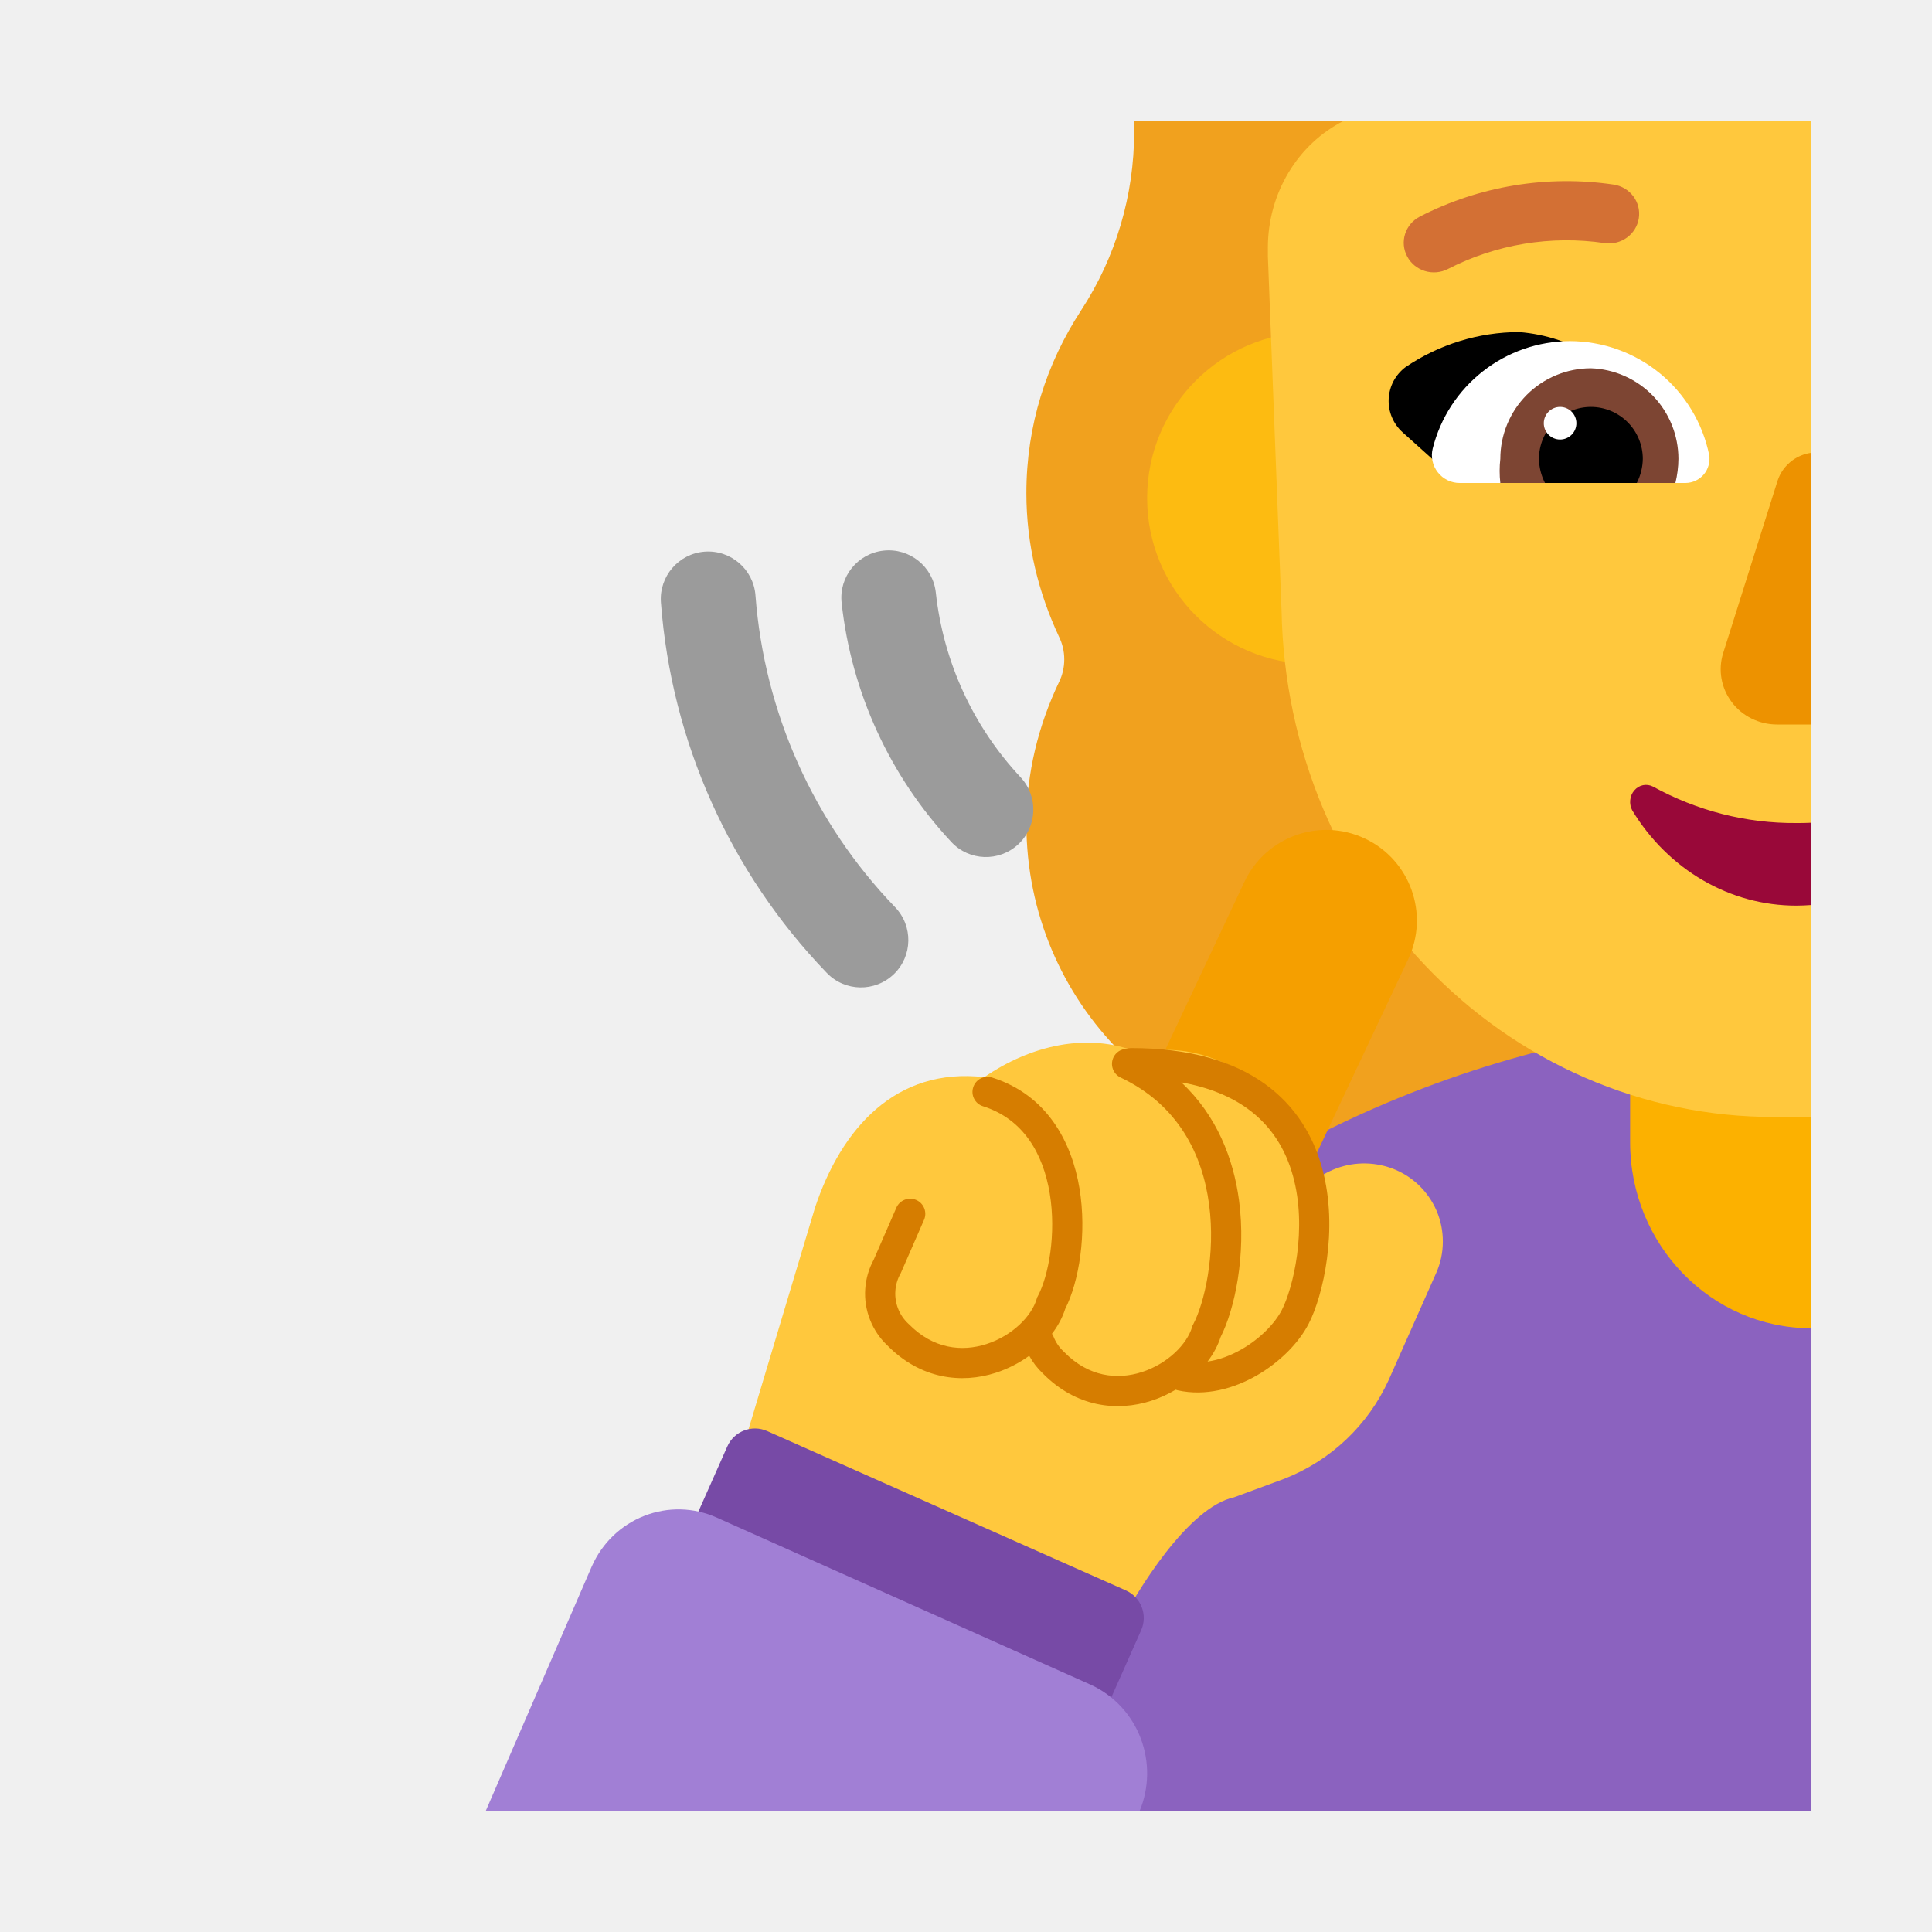
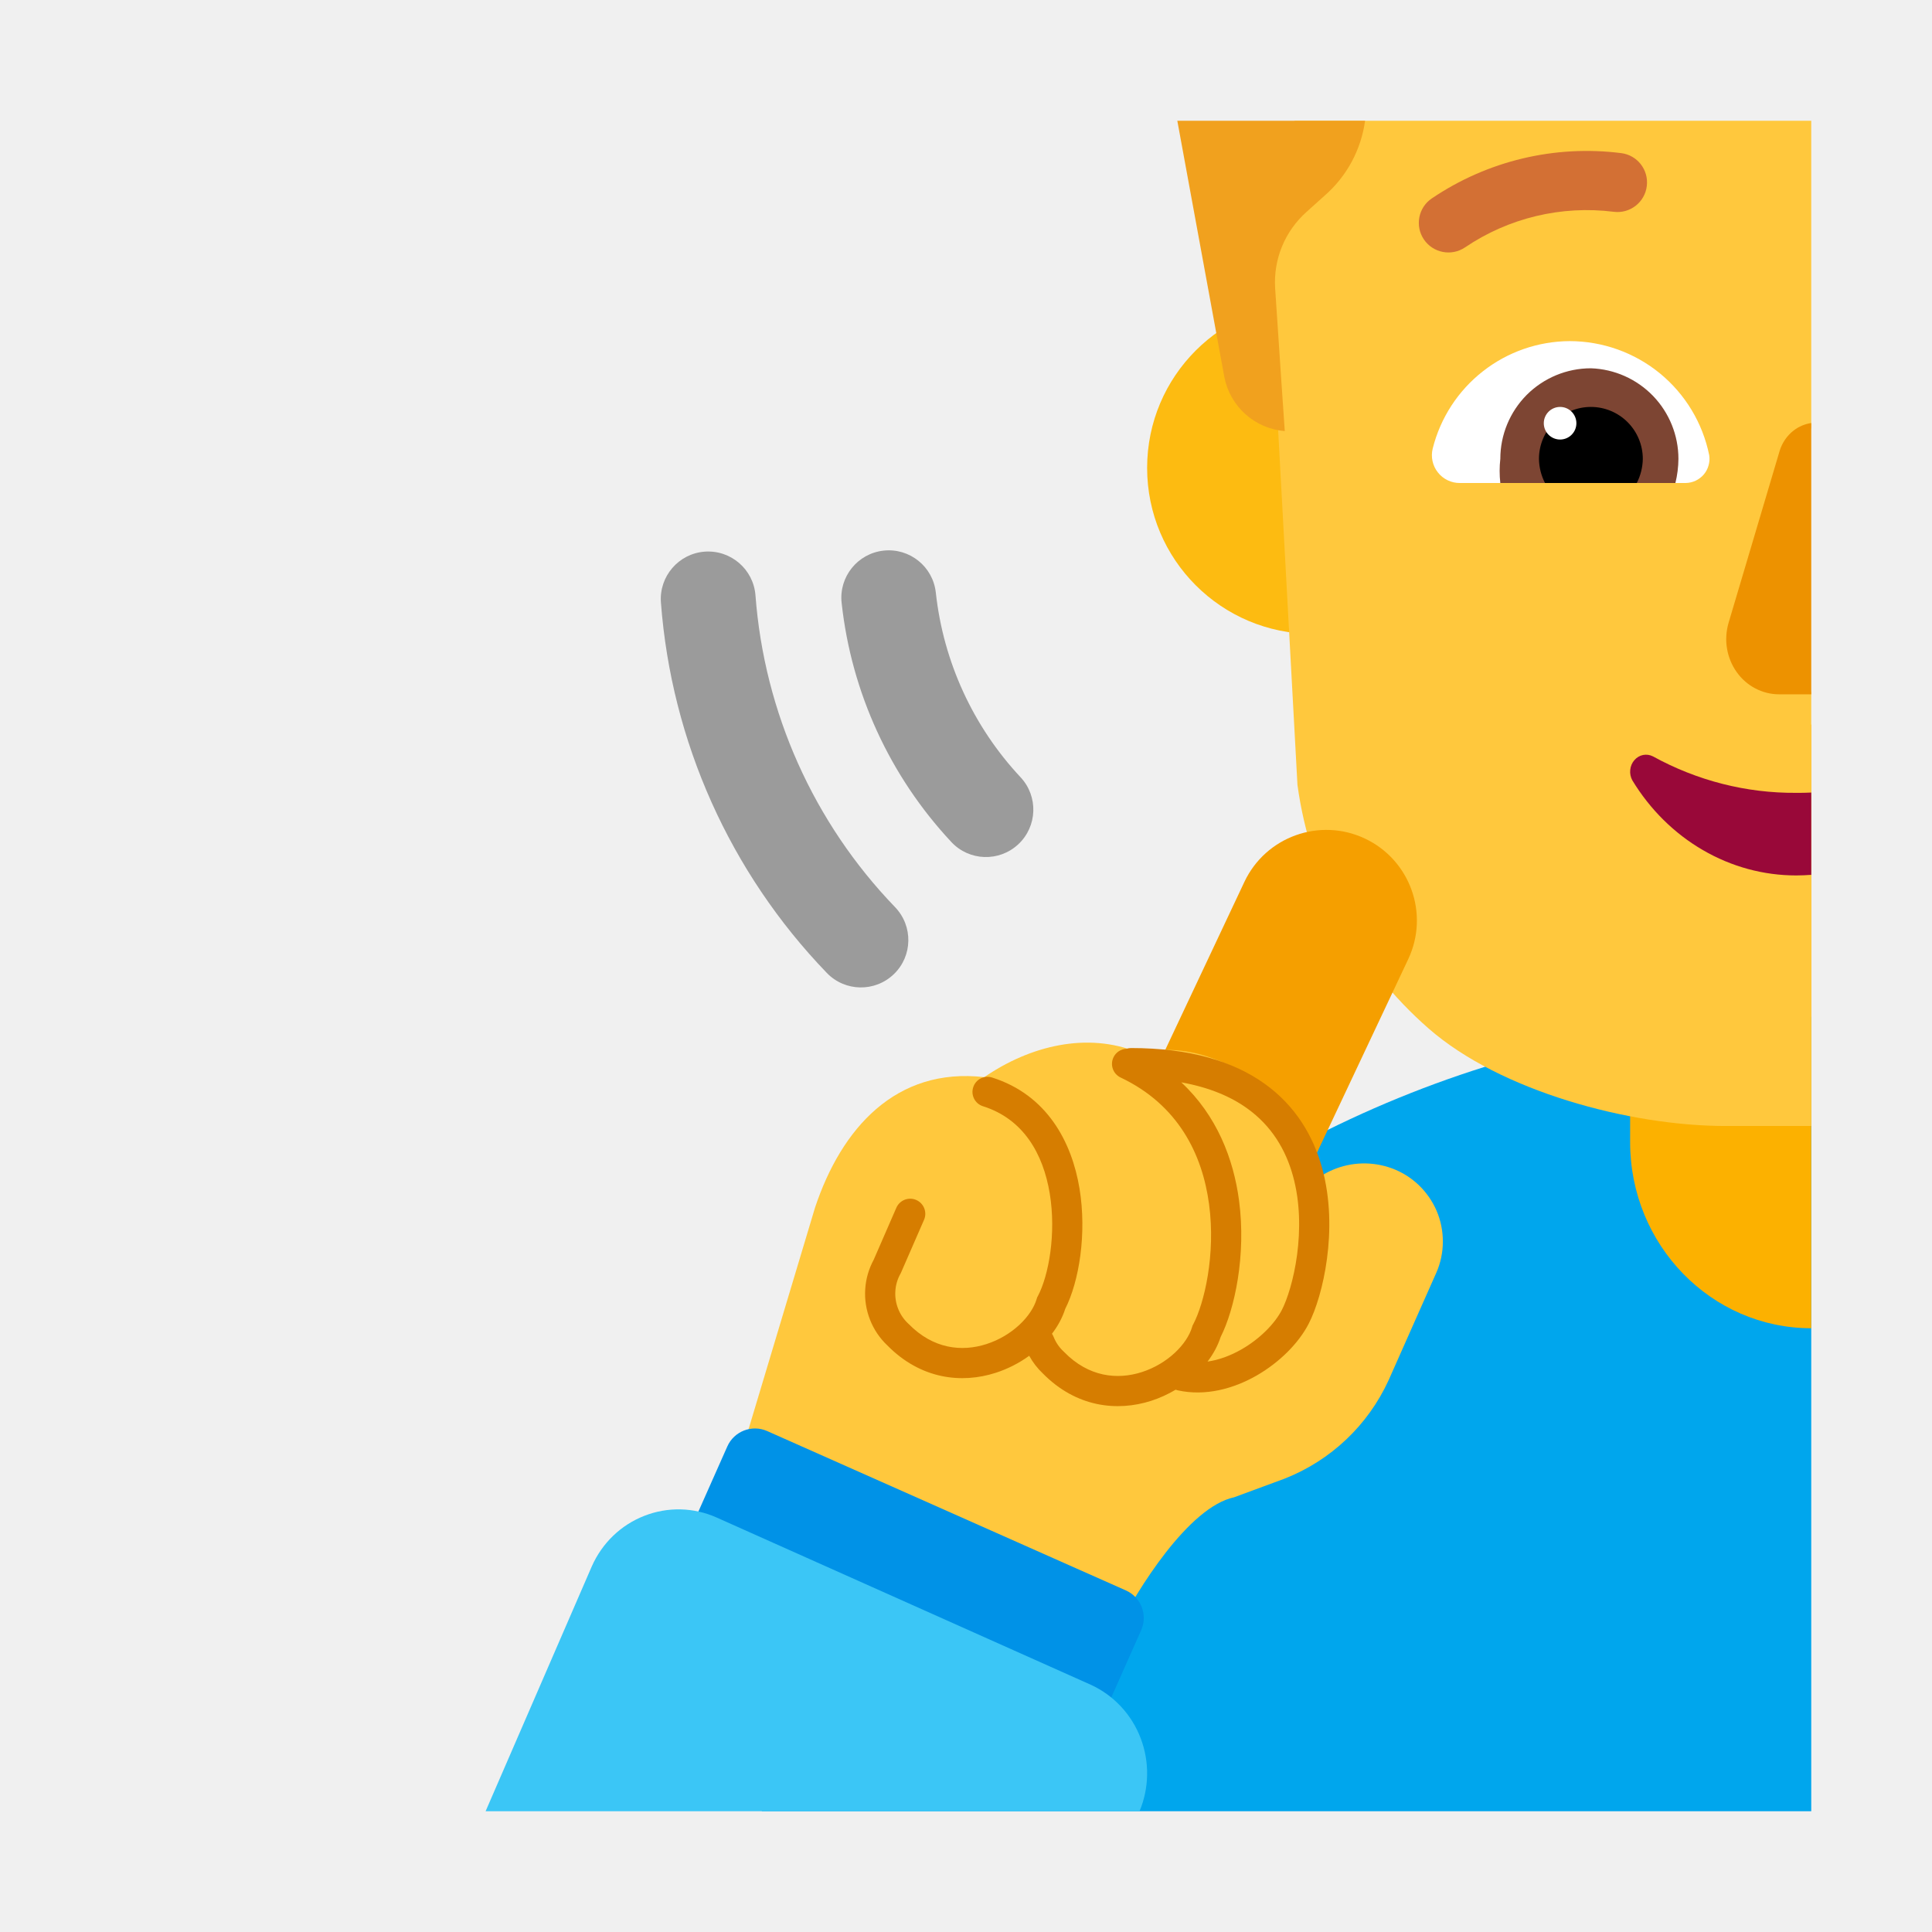
<svg xmlns="http://www.w3.org/2000/svg" viewBox="0 0 32 32" fill="none">
-   <path d="M18.788 2H30V19H22.357C19.392 19 17 16.608 17 13.643C17 12.8 17.202 12.009 17.539 11.301C17.657 11.065 17.657 10.779 17.539 10.543C17.202 9.819 17 9.027 17 8.168C17 7.042 17.335 6.016 17.906 5.142L17.91 5.135C18.482 4.259 18.785 3.232 18.785 2.187V2.17C18.785 2.113 18.786 2.057 18.788 2Z" fill="#F1A11E" />
-   <path d="M30 16.84L30 30H12.617C13.464 26.999 15.082 24.241 17.344 22.019C20.722 18.701 25.266 16.842 30 16.84Z" fill="#8B62BF" />
+   <path d="M30 16.84L30 30H12.617C13.464 26.999 15.082 24.241 17.344 22.019C20.722 18.701 25.266 16.842 30 16.84Z" fill="#00A6ED" />
+   <path d="M21.75 10.5C23.269 10.5 24.5 9.269 24.5 7.75C24.5 6.231 23.269 5 21.75 5C20.231 5 19 6.231 19 7.75C19 9.269 20.231 10.5 21.75 10.5Z" fill="#FDBB11" />
  <path d="M30 12C28.343 12 27 13.38 27 15.081V18.919C27 20.62 28.343 22 30 22V12Z" fill="#FCB100" />
-   <path d="M21.75 11C23.269 11 24.5 9.769 24.5 8.25C24.5 6.731 23.269 5.5 21.75 5.5C20.231 5.5 19 6.731 19 8.25C19 9.769 20.231 11 21.75 11Z" fill="#FDBB11" />
-   <path d="M22.259 2C21.882 2.19 21.563 2.488 21.341 2.86C21.118 3.232 21 3.662 21 4.101V4.242L21.227 10.124C21.248 11.251 21.482 12.362 21.915 13.394C22.347 14.426 22.97 15.358 23.747 16.136C24.524 16.915 25.44 17.524 26.442 17.929C27.445 18.334 28.513 18.527 29.587 18.497H30V14.967L29.323 14.354L30 13.654V11.977L29.357 10.195L30 7.529V2H22.259Z" fill="#FFC83D" />
+   <path d="M30 2H21.445C21 2.5 20.932 3.515 21 4L21.49 13C21.703 14.563 22.474 15.997 23.662 17.035C24.849 18.074 26.992 18.648 28.57 18.65H30V14.438L29.458 13.805L30 13.183V11.47L29.371 9.964L30 7.072V2Z" fill="#FFC83D" />
  <path d="M15.5 9.815C15.453 9.384 15.066 9.073 14.635 9.12C14.204 9.167 13.893 9.554 13.94 9.985C14.101 11.467 14.739 12.857 15.757 13.946C16.052 14.263 16.549 14.28 16.866 13.984C17.183 13.688 17.2 13.191 16.904 12.874C16.117 12.033 15.625 10.96 15.5 9.815Z" fill="#9B9B9B" />
  <path d="M12.513 9.861C12.48 9.429 12.103 9.105 11.671 9.137C11.239 9.17 10.915 9.547 10.947 9.979C11.12 12.282 12.092 14.452 13.695 16.115C13.996 16.427 14.492 16.436 14.805 16.135C15.117 15.835 15.126 15.338 14.825 15.025C13.476 13.626 12.659 11.799 12.513 9.861Z" fill="#9B9B9B" />
-   <path d="M27.321 6.87C27.1 6.483 26.788 6.155 26.411 5.916C26.035 5.678 25.605 5.535 25.161 5.5C24.49 5.502 23.836 5.704 23.281 6.08C23.198 6.142 23.13 6.221 23.081 6.313C23.033 6.404 23.006 6.505 23.001 6.608C22.996 6.711 23.014 6.814 23.054 6.91C23.094 7.005 23.154 7.091 23.231 7.16L24.021 7.87C25.141 7.48 26.191 7.21 27.321 6.87Z" fill="black" />
  <path d="M26 5.65C25.478 5.652 24.971 5.828 24.56 6.151C24.149 6.473 23.857 6.923 23.73 7.43C23.713 7.498 23.712 7.569 23.727 7.637C23.742 7.706 23.772 7.77 23.816 7.825C23.859 7.88 23.914 7.924 23.978 7.955C24.041 7.985 24.11 8.001 24.18 8H27.92C27.977 7.999 28.034 7.986 28.085 7.962C28.137 7.937 28.183 7.902 28.22 7.859C28.257 7.815 28.284 7.764 28.299 7.709C28.315 7.654 28.319 7.597 28.31 7.54C28.202 7.007 27.913 6.528 27.492 6.183C27.071 5.839 26.544 5.651 26 5.65V5.65Z" fill="white" />
  <path d="M26.35 6.1C25.952 6.1 25.571 6.258 25.289 6.539C25.008 6.821 24.85 7.202 24.85 7.6C24.835 7.733 24.835 7.867 24.85 8H27.75C27.782 7.869 27.799 7.735 27.8 7.6C27.8 7.211 27.649 6.837 27.379 6.557C27.108 6.277 26.739 6.113 26.35 6.1Z" fill="#7D4533" />
  <path d="M27.21 7.6C27.21 7.372 27.119 7.153 26.958 6.992C26.797 6.831 26.578 6.74 26.35 6.74C26.122 6.74 25.903 6.831 25.742 6.992C25.581 7.153 25.49 7.372 25.49 7.6C25.492 7.739 25.526 7.876 25.59 8H27.11C27.174 7.876 27.208 7.739 27.21 7.6V7.6Z" fill="black" />
  <path d="M25.84 7.28C25.989 7.28 26.11 7.159 26.11 7.01C26.11 6.861 25.989 6.74 25.84 6.74C25.691 6.74 25.57 6.861 25.57 7.01C25.57 7.159 25.691 7.28 25.84 7.28Z" fill="white" />
-   <path d="M30 7.5C29.888 7.515 29.782 7.558 29.69 7.624C29.573 7.709 29.486 7.828 29.442 7.964L28.54 10.821C28.498 10.957 28.489 11.102 28.514 11.242C28.539 11.383 28.597 11.515 28.684 11.63C28.77 11.745 28.883 11.838 29.013 11.902C29.143 11.966 29.286 12 29.432 12H30V7.5Z" fill="#ED9200" />
-   <path d="M30 13.627C29.917 13.631 29.834 13.633 29.75 13.632C28.925 13.638 28.111 13.431 27.378 13.028C27.327 13.002 27.27 12.994 27.214 13.005C27.159 13.016 27.108 13.046 27.07 13.091C27.031 13.135 27.008 13.191 27.002 13.251C26.995 13.311 27.008 13.372 27.036 13.424C27.329 13.907 27.731 14.305 28.205 14.58C28.679 14.856 29.21 15 29.75 15C29.834 15 29.917 14.996 30 14.99V13.627Z" fill="#990839" />
+   <path d="M26.729 3.508C25.863 3.399 24.987 3.609 24.265 4.098C24.04 4.249 23.736 4.19 23.584 3.966C23.433 3.742 23.491 3.437 23.716 3.286C24.635 2.664 25.75 2.397 26.851 2.536C27.12 2.569 27.31 2.814 27.276 3.083C27.243 3.351 26.998 3.542 26.729 3.508Z" fill="#D37034" />
+   <path d="M30 7.007C29.895 7.022 29.795 7.064 29.709 7.13C29.599 7.215 29.517 7.334 29.476 7.47L28.629 10.322C28.59 10.459 28.581 10.603 28.605 10.743C28.628 10.883 28.683 11.016 28.764 11.13C28.845 11.245 28.951 11.338 29.073 11.402C29.195 11.466 29.33 11.5 29.466 11.5H30V7.007Z" fill="#ED9200" />
+   <path d="M30 13.127C29.917 13.131 29.834 13.133 29.75 13.132C28.925 13.138 28.111 12.931 27.378 12.528C27.327 12.502 27.27 12.494 27.214 12.505C27.159 12.516 27.108 12.546 27.07 12.591C27.031 12.635 27.008 12.691 27.002 12.751C26.995 12.811 27.008 12.872 27.036 12.924C27.329 13.407 27.731 13.805 28.205 14.08C28.679 14.356 29.21 14.5 29.75 14.5C29.834 14.5 29.917 14.496 30 14.49V13.127Z" fill="#990839" />
  <path d="M20.611 14.607C20.964 13.858 21.858 13.536 22.607 13.889C23.356 14.242 23.678 15.136 23.325 15.886L21.193 20.409C20.84 21.158 19.947 21.479 19.197 21.126C18.448 20.773 18.126 19.88 18.48 19.13L20.611 14.607Z" fill="#F59F00" />
  <path d="M20 17.5C19.624 17.375 19.232 17.36 18.848 17.431C18.009 17.089 17.062 17.319 16.303 17.841C14.835 17.672 13.935 18.695 13.5 20L12 25L15.585 26C15.611 25.938 15.636 25.875 15.659 25.811L18.5 27C18.833 26.333 19.688 24.96 20.44 24.8L21.28 24.49C22.043 24.189 22.659 23.605 23 22.86L23.79 21.08C23.861 20.919 23.898 20.744 23.898 20.568C23.899 20.392 23.864 20.217 23.795 20.055C23.725 19.893 23.623 19.747 23.495 19.625C23.367 19.504 23.216 19.41 23.05 19.35C22.733 19.235 22.385 19.244 22.075 19.376C21.996 19.41 21.921 19.45 21.851 19.498C21.72 18.699 21.231 17.91 20 17.5Z" fill="#FFC83D" />
-   <path d="M18.647 26.342L12.707 23.703C12.455 23.591 12.159 23.705 12.047 23.957L11.43 25.346C11.318 25.598 11.432 25.894 11.684 26.006L17.624 28.645C17.877 28.757 18.172 28.643 18.284 28.391L18.901 27.002C19.013 26.749 18.9 26.454 18.647 26.342Z" fill="#774AA6" />
-   <path d="M18.874 30H8.043L9.802 25.944C9.972 25.559 10.284 25.258 10.672 25.107C11.059 24.955 11.49 24.965 11.87 25.135L18.074 27.908C18.451 28.083 18.746 28.401 18.894 28.793C19.042 29.183 19.035 29.616 18.874 30Z" fill="#A17FD5" />
-   <path d="M26.576 4.026C25.687 3.895 24.779 4.046 23.983 4.455C23.738 4.581 23.436 4.489 23.308 4.249C23.179 4.01 23.273 3.713 23.518 3.587C24.502 3.081 25.625 2.895 26.724 3.057C26.997 3.097 27.185 3.346 27.144 3.614C27.103 3.882 26.849 4.066 26.576 4.026Z" fill="#D37034" />
+   <path d="M18.647 26.342L12.707 23.703C12.455 23.591 12.159 23.705 12.047 23.957L11.43 25.346C11.318 25.598 11.432 25.894 11.684 26.006L17.624 28.645C17.877 28.757 18.172 28.643 18.284 28.391L18.901 27.002C19.013 26.749 18.9 26.454 18.647 26.342Z" fill="#0092E7" />
+   <path d="M18.874 30H8.043L9.802 25.944C9.972 25.559 10.284 25.258 10.672 25.107C11.059 24.955 11.49 24.965 11.87 25.135L18.074 27.908C18.451 28.083 18.746 28.401 18.894 28.793C19.042 29.183 19.035 29.616 18.874 30Z" fill="#3BC6F6" />
+   <path d="M19.5 2L20.28 6.25C20.327 6.487 20.45 6.702 20.631 6.863C20.811 7.023 21.039 7.121 21.28 7.14C21.28 7.14 21.18 5.7 21.12 4.77C21.106 4.534 21.145 4.298 21.235 4.08C21.325 3.862 21.464 3.667 21.64 3.51L21.94 3.24C22.306 2.922 22.544 2.481 22.61 2H19.5Z" fill="#F1A11E" />
  <path d="M19.472 23.018C19.345 23.094 19.208 23.156 19.067 23.202C18.503 23.383 17.825 23.31 17.272 22.748C17.182 22.663 17.106 22.564 17.047 22.456C16.88 22.577 16.691 22.674 16.492 22.738C15.928 22.92 15.25 22.846 14.697 22.284C14.572 22.166 14.474 22.021 14.411 21.861C14.347 21.699 14.319 21.524 14.331 21.35C14.342 21.18 14.39 21.015 14.471 20.866L14.846 20.005C14.901 19.878 15.049 19.82 15.175 19.875C15.302 19.93 15.36 20.078 15.305 20.204L14.92 21.087L14.914 21.098C14.865 21.185 14.836 21.283 14.83 21.383C14.823 21.483 14.839 21.584 14.876 21.677C14.912 21.77 14.97 21.854 15.043 21.923L15.051 21.93C15.456 22.344 15.931 22.394 16.339 22.262C16.765 22.125 17.086 21.802 17.171 21.514L17.178 21.49L17.19 21.468C17.369 21.129 17.497 20.436 17.387 19.767C17.277 19.105 16.949 18.534 16.282 18.323C16.15 18.282 16.077 18.141 16.119 18.01C16.16 17.878 16.301 17.805 16.432 17.847C17.346 18.136 17.753 18.919 17.88 19.685C18.003 20.431 17.874 21.225 17.643 21.68C17.597 21.824 17.522 21.963 17.424 22.091C17.434 22.106 17.443 22.123 17.45 22.14C17.487 22.234 17.544 22.318 17.618 22.386L17.626 22.394C18.03 22.808 18.505 22.857 18.913 22.726C19.34 22.588 19.661 22.265 19.746 21.977L19.753 21.954L19.765 21.932C19.946 21.587 20.138 20.783 20.026 19.946C19.916 19.122 19.518 18.301 18.561 17.847C18.436 17.788 18.383 17.639 18.442 17.514C18.483 17.427 18.568 17.375 18.658 17.371C18.682 17.363 18.708 17.359 18.734 17.359C19.709 17.359 20.429 17.58 20.945 17.949C21.463 18.319 21.753 18.822 21.897 19.341C22.04 19.858 22.04 20.393 21.979 20.848C21.919 21.301 21.796 21.694 21.675 21.927C21.509 22.249 21.19 22.567 20.814 22.783C20.437 22.999 19.969 23.131 19.506 23.028C19.494 23.025 19.483 23.022 19.472 23.018ZM19.566 17.927C20.155 18.477 20.43 19.193 20.522 19.88C20.644 20.794 20.448 21.69 20.218 22.144C20.172 22.286 20.098 22.424 20.001 22.552C20.191 22.525 20.383 22.453 20.565 22.349C20.873 22.172 21.117 21.919 21.231 21.698C21.319 21.528 21.429 21.194 21.484 20.782C21.538 20.373 21.536 19.909 21.415 19.475C21.296 19.045 21.063 18.648 20.654 18.356C20.386 18.164 20.032 18.011 19.566 17.927Z" fill="#D67D00" />
</svg>
